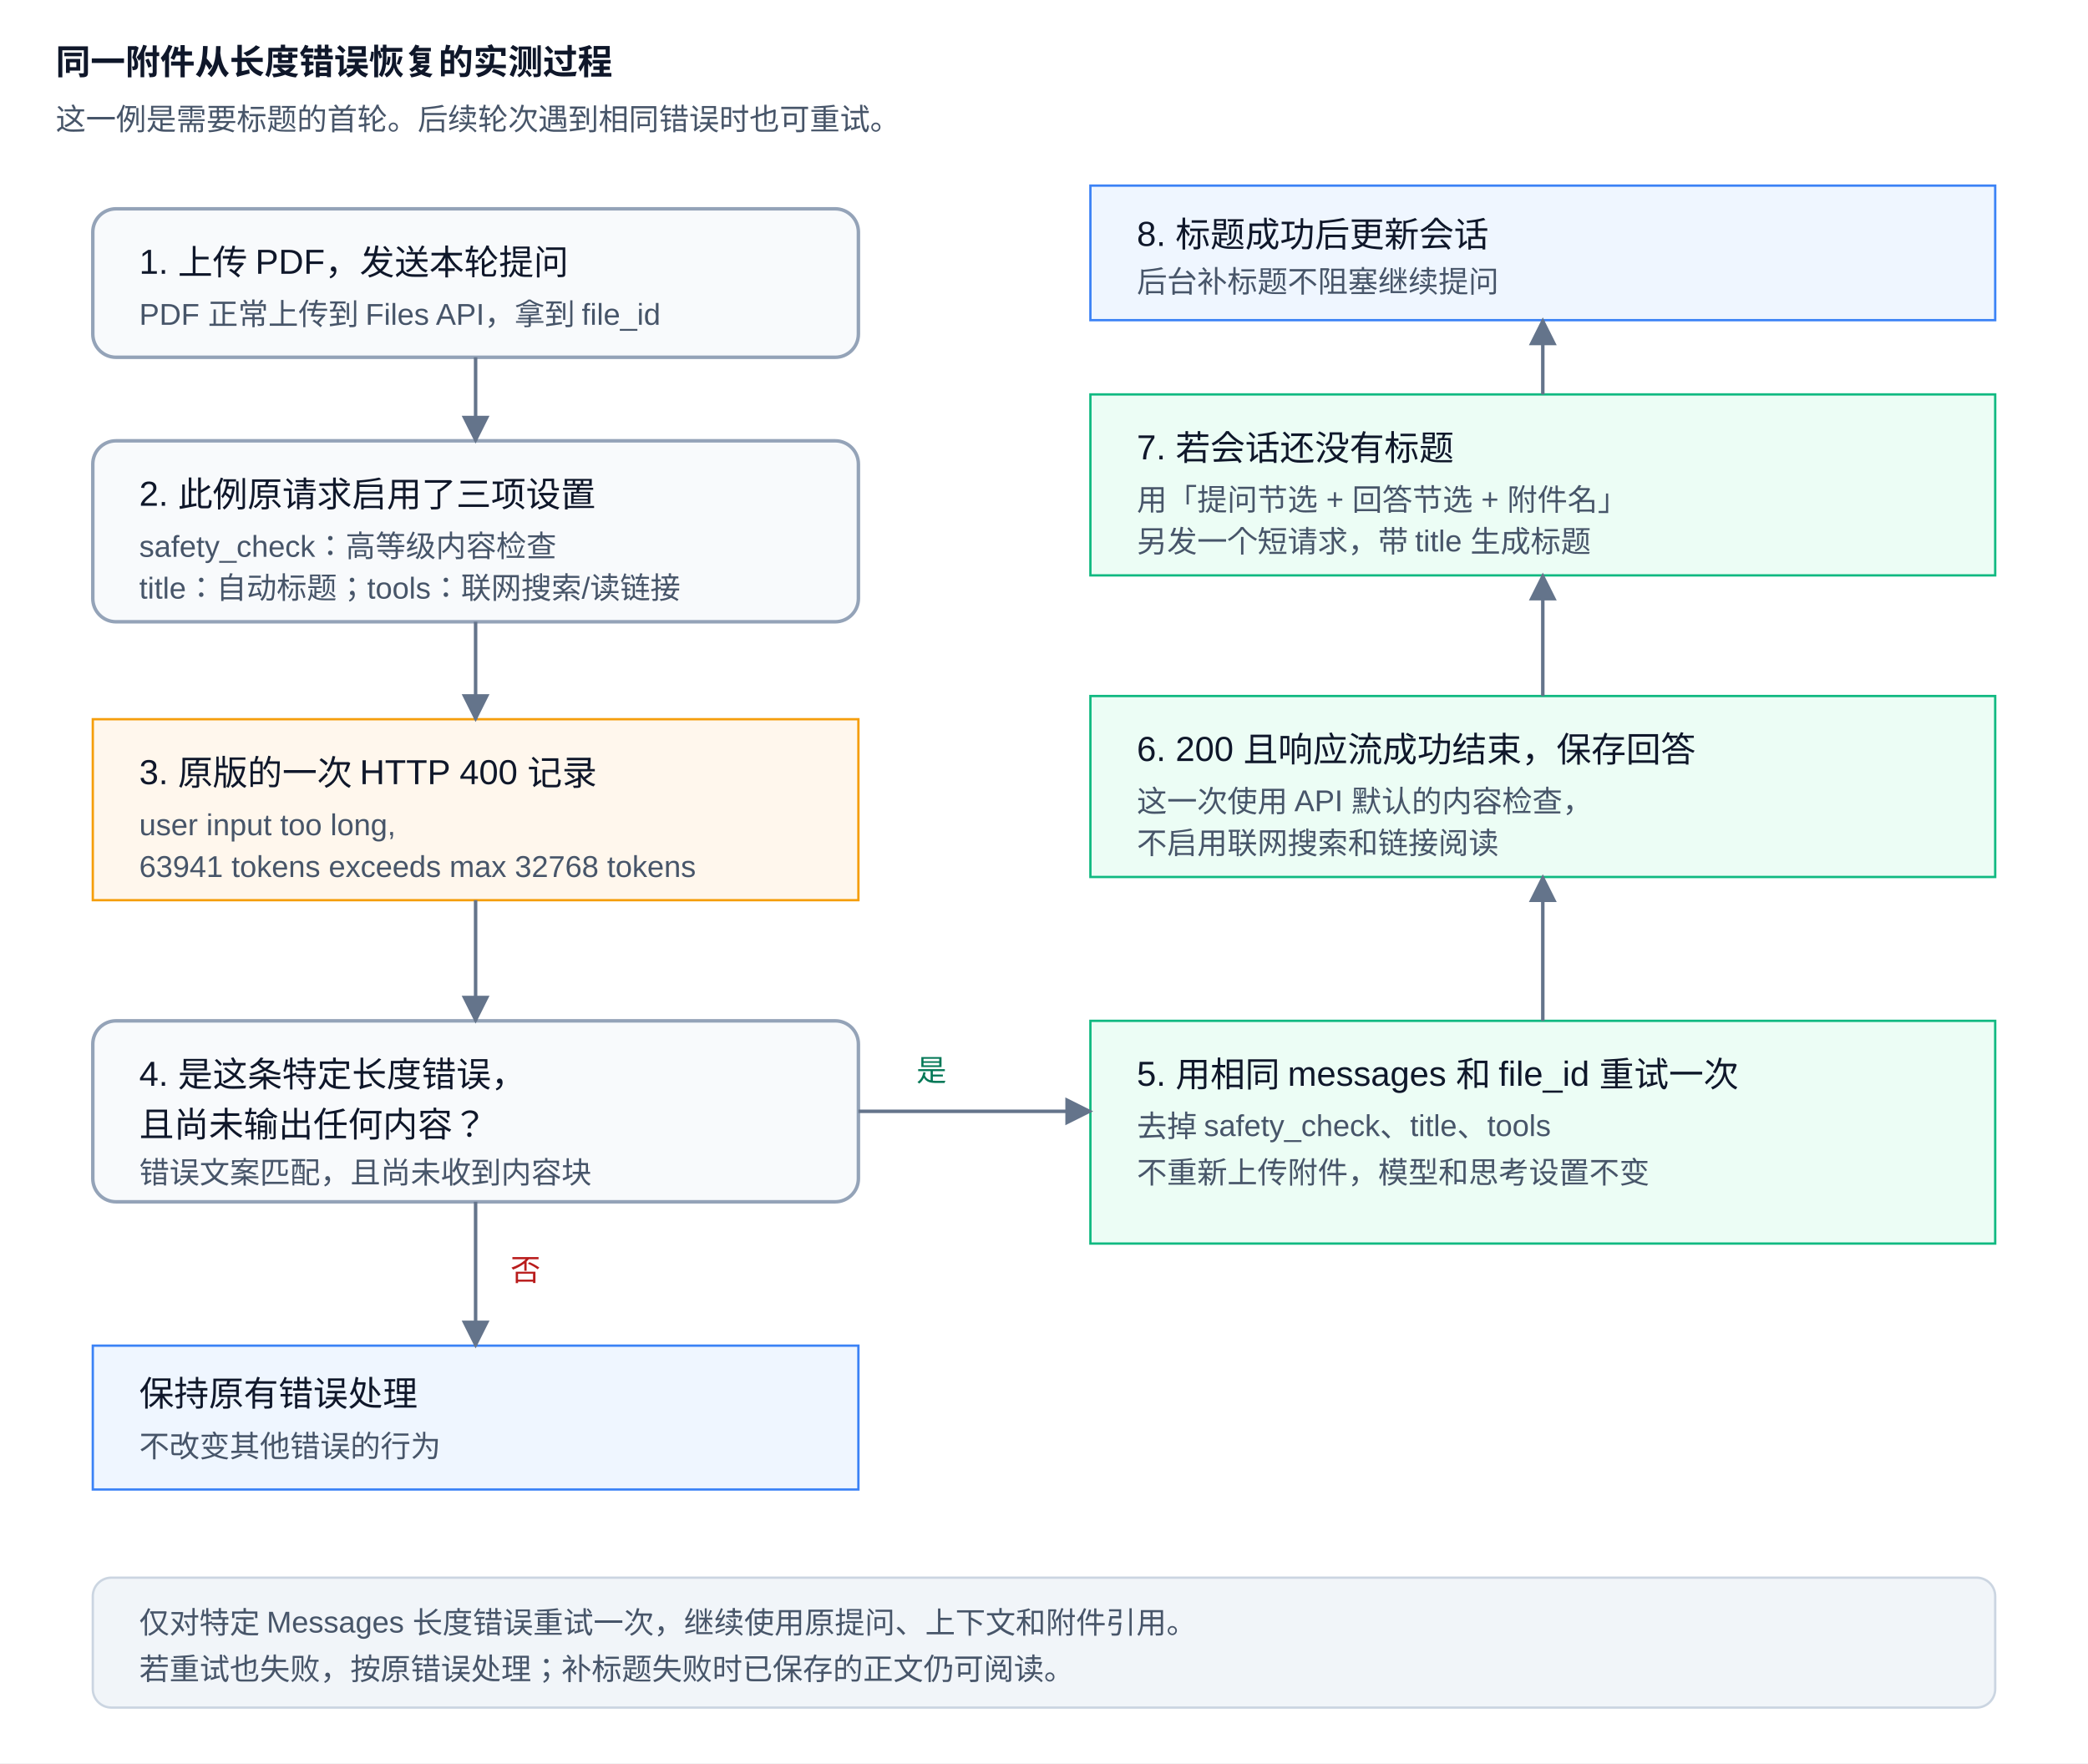
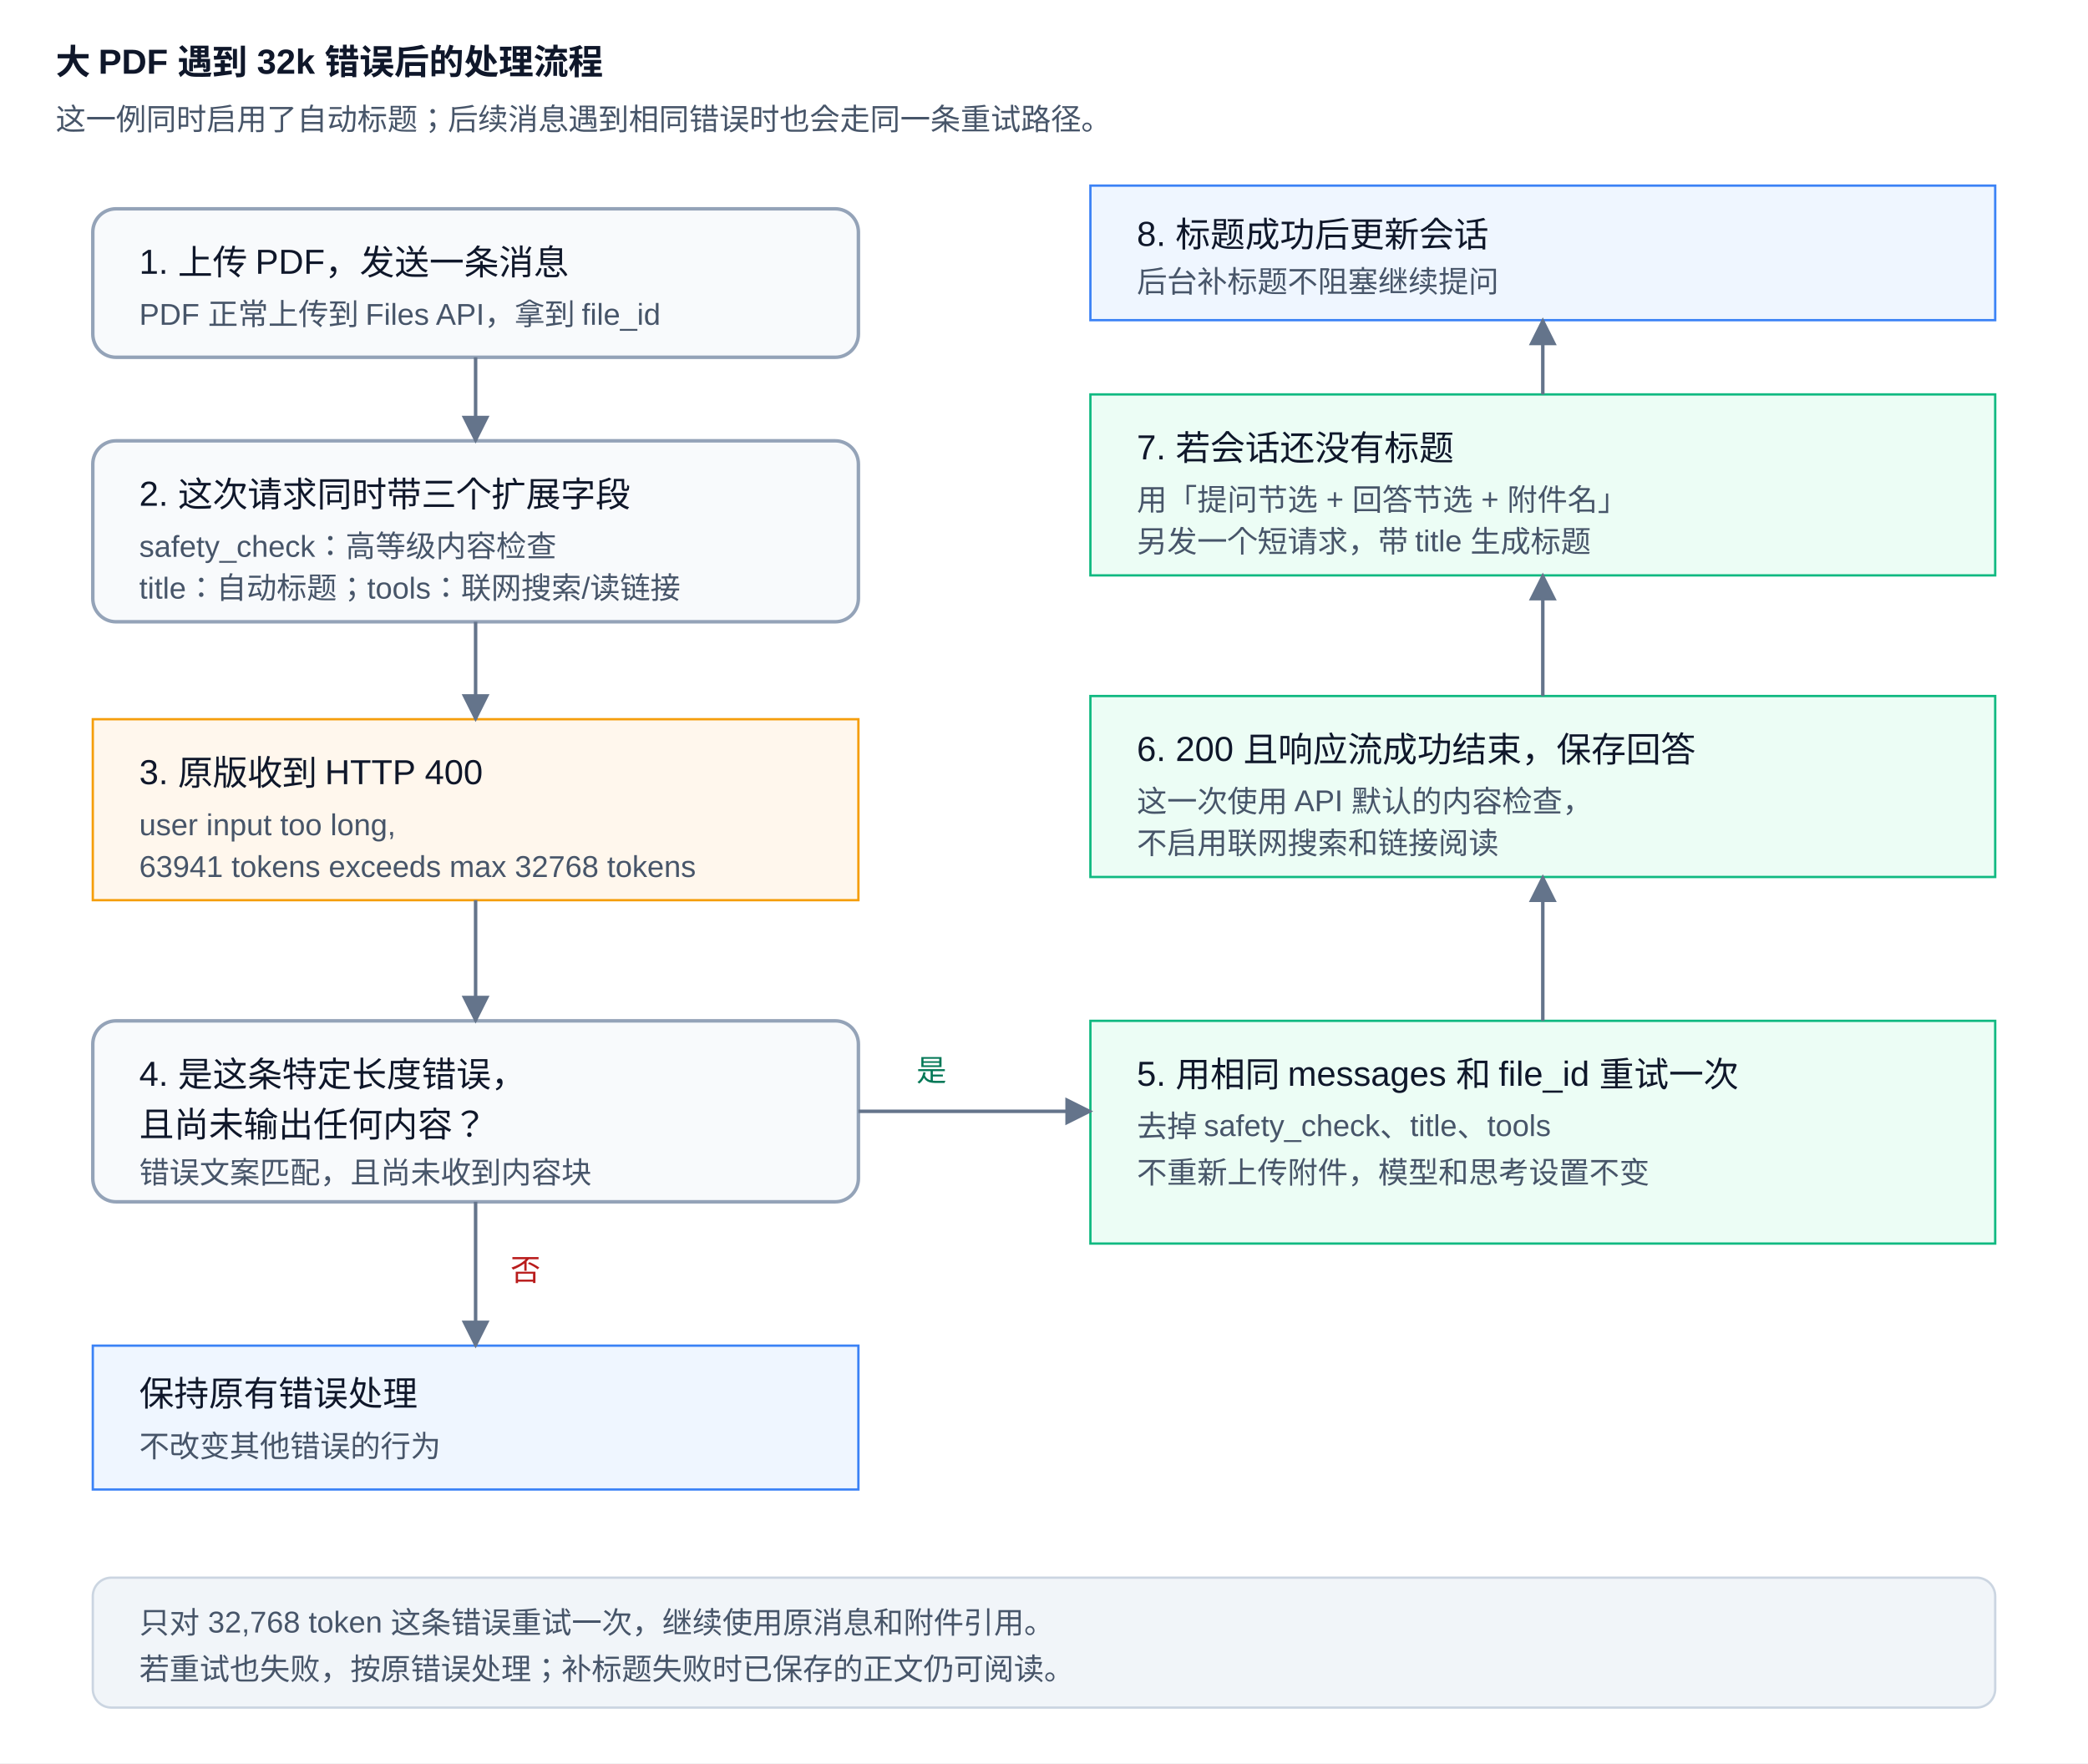
<svg xmlns="http://www.w3.org/2000/svg" width="900" height="760" viewBox="0 0 900 760" role="img" aria-labelledby="title desc">
  <defs>
    <marker id="arrow" viewBox="0 0 10 10" refX="9" refY="5" markerWidth="8" markerHeight="8" orient="auto-start-reverse">
      <path d="M 0 0 L 10 5 L 0 10 z" fill="#64748b" />
    </marker>
    <style>
      .box { fill: #f8fafc; stroke: #94a3b8; stroke-width: 1.5; rx: 10; }
      .new { fill: #ecfdf5; stroke: #10b981; }
      .warn { fill: #fff7ed; stroke: #f59e0b; }
      .end { fill: #eff6ff; stroke: #3b82f6; }
      .label { font-family: "Microsoft YaHei", "PingFang SC", Arial, sans-serif; font-size: 15px; fill: #0f172a; }
      .small { font-family: "Microsoft YaHei", "PingFang SC", Arial, sans-serif; font-size: 13px; fill: #475569; }
      .edge { stroke: #64748b; stroke-width: 1.5; fill: none; marker-end: url(#arrow); }
      .yes { font-family: "Microsoft YaHei", "PingFang SC", Arial, sans-serif; font-size: 13px; fill: #047857; }
      .no { font-family: "Microsoft YaHei", "PingFang SC", Arial, sans-serif; font-size: 13px; fill: #b91c1c; }
    </style>
  </defs>
  <rect width="900" height="760" fill="#ffffff" />
-   <text x="24" y="32" class="label" font-size="20" font-weight="700">同一附件从长度错误恢复的实测过程</text>
-   <text x="24" y="56" class="small">这一例是需要标题的首轮。后续轮次遇到相同错误时也可重试。</text>
+   <text x="24" y="32" class="label" font-size="20" font-weight="700">大 PDF 遇到 32k 错误后的处理流程</text>
+   <text x="24" y="56" class="small">这一例同时启用了自动标题；后续消息遇到相同错误时也会走同一条重试路径。</text>
  <rect x="40" y="90" width="330" height="64" class="box" />
-   <text x="60" y="118" class="label">1. 上传 PDF，发送本轮提问</text>
+   <text x="60" y="118" class="label">1. 上传 PDF，发送一条消息</text>
  <text x="60" y="140" class="small">PDF 正常上传到 Files API，拿到 file_id</text>
  <rect x="40" y="190" width="330" height="78" class="box" />
-   <text x="60" y="218" class="label">2. 此例原请求启用了三项设置</text>
+   <text x="60" y="218" class="label">2. 这次请求同时带三个扩展字段</text>
  <text x="60" y="240" class="small">safety_check：高等级内容检查</text>
  <text x="60" y="258" class="small">title：自动标题；tools：联网搜索/读链接</text>
  <rect x="40" y="310" width="330" height="78" class="warn" />
-   <text x="60" y="338" class="label">3. 原版的一次 HTTP 400 记录</text>
+   <text x="60" y="338" class="label">3. 原版收到 HTTP 400</text>
  <text x="60" y="360" class="small">user input too long,</text>
  <text x="60" y="378" class="small">63941 tokens exceeds max 32768 tokens</text>
  <rect x="40" y="440" width="330" height="78" class="box" />
  <text x="60" y="468" class="label">4. 是这条特定长度错误，</text>
  <text x="60" y="490" class="label">且尚未输出任何内容？</text>
  <text x="60" y="510" class="small">错误文案匹配，且尚未收到内容块</text>
  <rect x="40" y="580" width="330" height="62" class="end" />
  <text x="60" y="606" class="label">保持原有错误处理</text>
  <text x="60" y="628" class="small">不改变其他错误的行为</text>
  <rect x="470" y="440" width="390" height="96" class="new" />
  <text x="490" y="468" class="label">5. 用相同 messages 和 file_id 重试一次</text>
  <text x="490" y="490" class="small">去掉 safety_check、title、tools</text>
  <text x="490" y="510" class="small">不重新上传附件，模型和思考设置不变</text>
  <rect x="470" y="300" width="390" height="78" class="new" />
  <text x="490" y="328" class="label">6. 200 且响应流成功结束，保存回答</text>
  <text x="490" y="350" class="small">这一次使用 API 默认的内容检查，</text>
  <text x="490" y="368" class="small">不启用联网搜索和链接阅读</text>
  <rect x="470" y="170" width="390" height="78" class="new" />
  <text x="490" y="198" class="label">7. 若会话还没有标题</text>
  <text x="490" y="220" class="small">用「提问节选 + 回答节选 + 附件名」</text>
  <text x="490" y="238" class="small">另发一个短请求，带 title 生成标题</text>
  <rect x="470" y="80" width="390" height="58" class="end" />
  <text x="490" y="106" class="label">8. 标题成功后更新会话</text>
  <text x="490" y="126" class="small">后台补标题不阻塞继续提问</text>
  <path d="M 205 154 L 205 190" class="edge" />
  <path d="M 205 268 L 205 310" class="edge" />
  <path d="M 205 388 L 205 440" class="edge" />
  <path d="M 205 518 L 205 580" class="edge" />
  <text x="220" y="552" class="no">否</text>
  <path d="M 370 479 L 470 479" class="edge" />
  <text x="395" y="466" class="yes">是</text>
  <path d="M 665 440 L 665 378" class="edge" />
  <path d="M 665 300 L 665 248" class="edge" />
  <path d="M 665 170 L 665 138" class="edge" />
  <rect x="40" y="680" width="820" height="56" fill="#f1f5f9" stroke="#cbd5e1" rx="8" />
-   <text x="60" y="704" class="small">仅对特定 Messages 长度错误重试一次，继续使用原提问、上下文和附件引用。</text>
+   <text x="60" y="704" class="small">只对 32,768 token 这条错误重试一次，继续使用原消息和附件引用。</text>
  <text x="60" y="724" class="small">若重试也失败，按原错误处理；补标题失败时已保存的正文仍可阅读。</text>
</svg>
